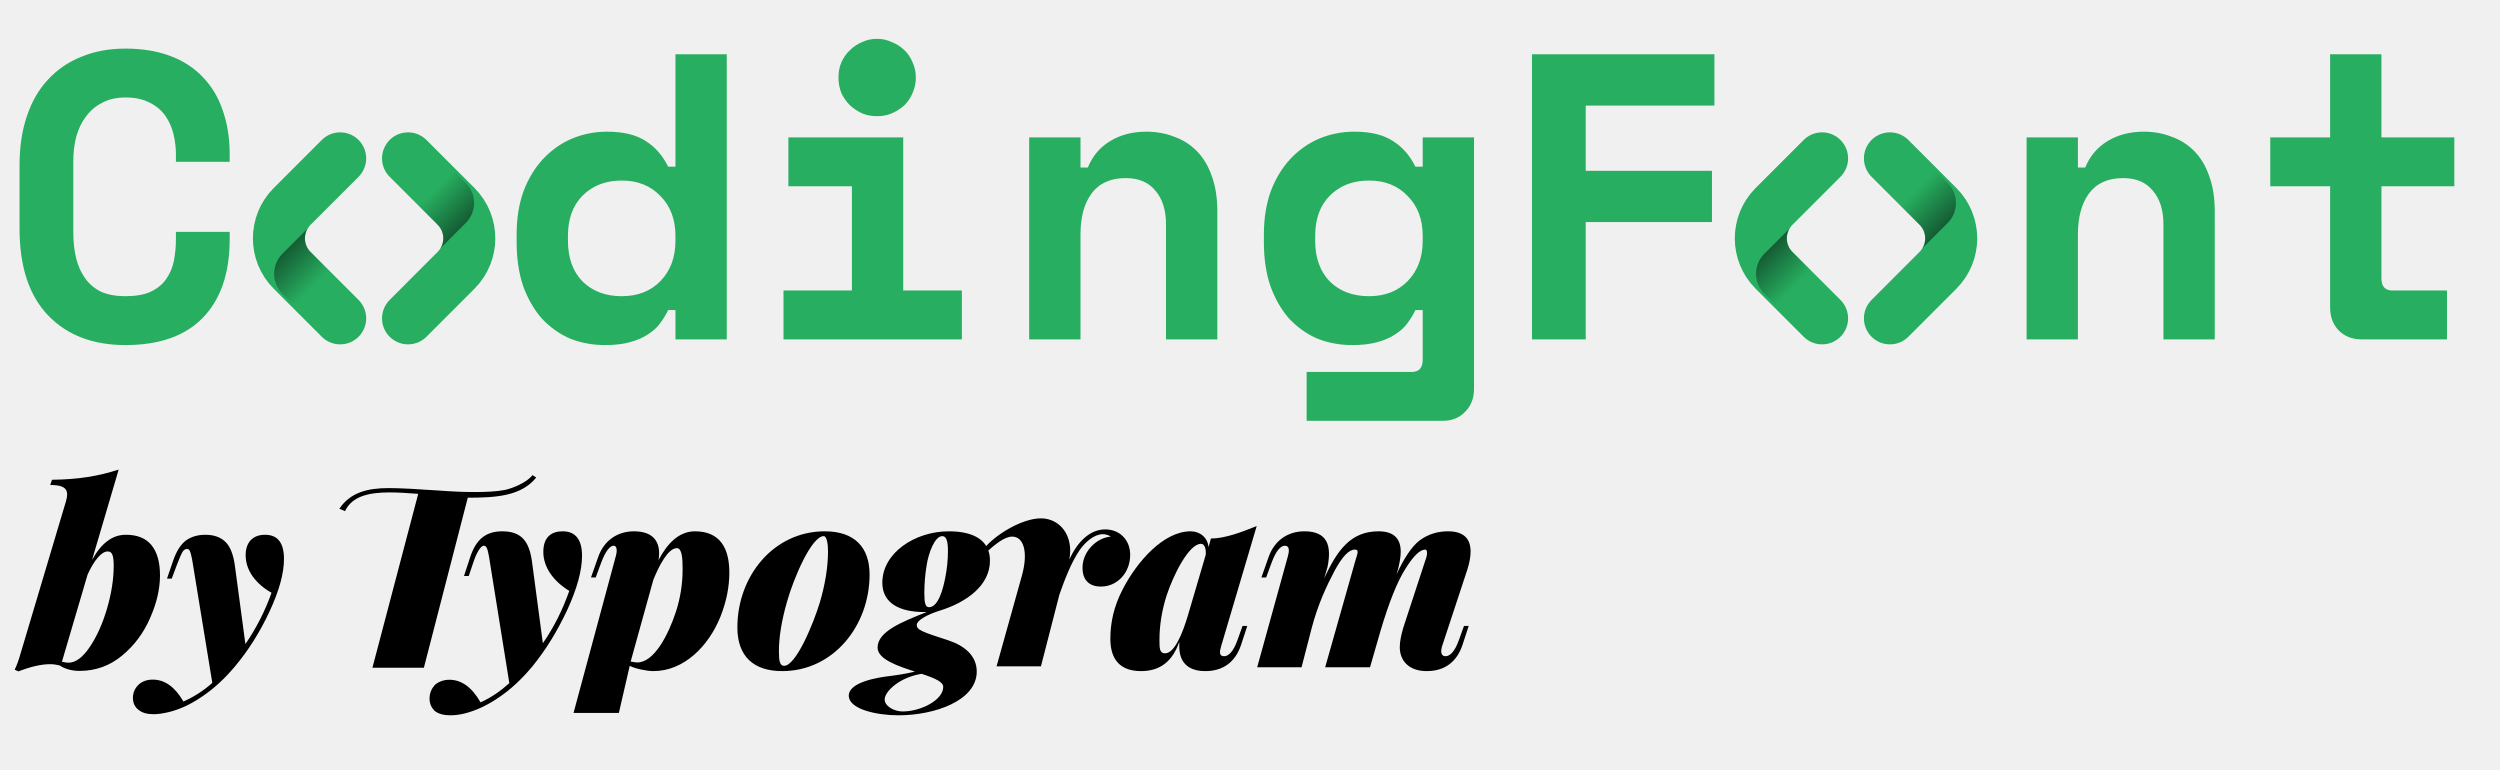
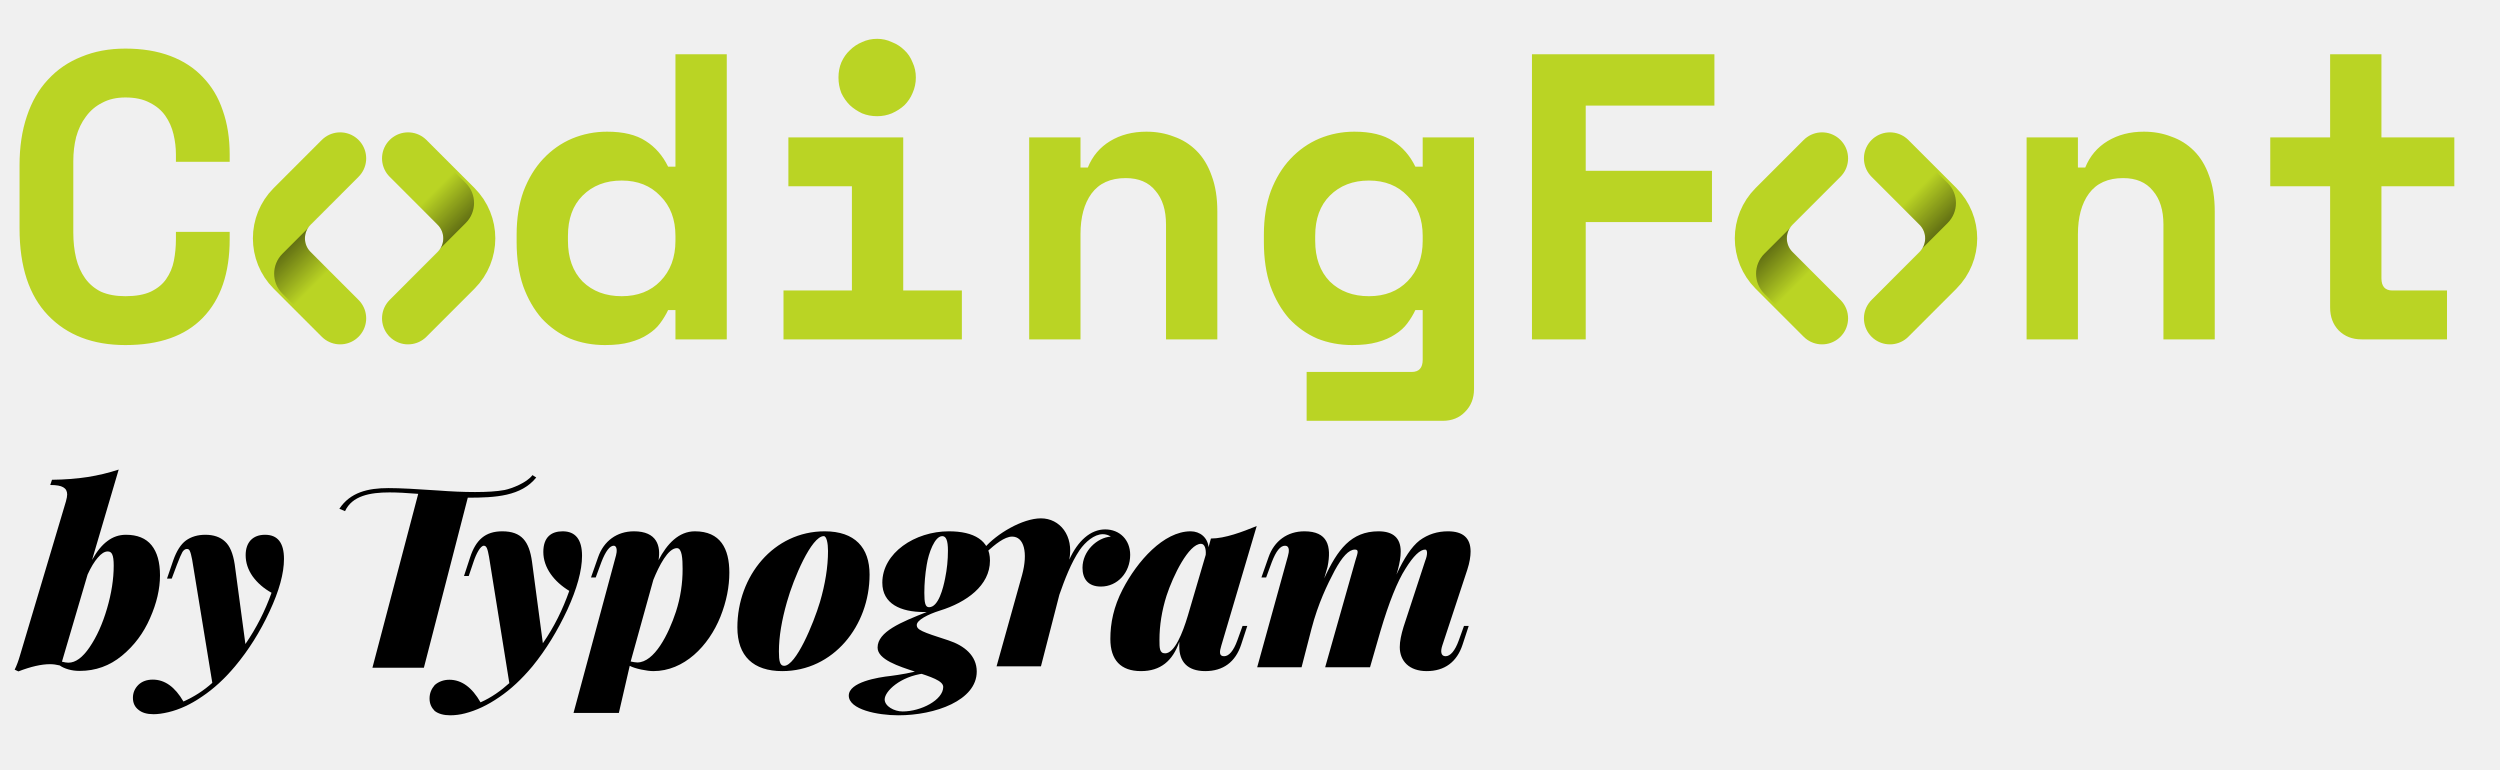
<svg xmlns="http://www.w3.org/2000/svg" width="221" height="68" viewBox="0 0 221 68" fill="none">
  <g clip-path="url(#clip0)">
-     <path d="M11.088 26.184C12 26.184 12.744 26.052 13.32 25.788C13.92 25.5 14.376 25.128 14.688 24.672C15.024 24.192 15.252 23.652 15.372 23.052C15.492 22.428 15.552 21.792 15.552 21.144V20.496H20.304V21.144C20.304 24.144 19.512 26.46 17.928 28.092C16.368 29.7 14.088 30.504 11.088 30.504C8.208 30.504 5.928 29.628 4.248 27.876C2.568 26.124 1.728 23.568 1.728 20.208V14.592C1.728 12.984 1.944 11.544 2.376 10.272C2.808 8.976 3.432 7.896 4.248 7.032C5.064 6.144 6.048 5.472 7.2 5.016C8.352 4.536 9.648 4.296 11.088 4.296C12.576 4.296 13.896 4.512 15.048 4.944C16.2 5.376 17.16 6 17.928 6.816C18.72 7.632 19.308 8.616 19.692 9.768C20.1 10.92 20.304 12.216 20.304 13.656V14.304H15.552V13.656C15.552 13.056 15.48 12.456 15.336 11.856C15.192 11.256 14.952 10.716 14.616 10.236C14.28 9.756 13.824 9.372 13.248 9.084C12.672 8.772 11.952 8.616 11.088 8.616C10.296 8.616 9.612 8.772 9.036 9.084C8.46 9.372 7.98 9.78 7.596 10.308C7.212 10.812 6.924 11.412 6.732 12.108C6.564 12.78 6.48 13.488 6.48 14.232V20.568C6.48 21.384 6.564 22.14 6.732 22.836C6.9 23.508 7.164 24.096 7.524 24.6C7.884 25.104 8.352 25.5 8.928 25.788C9.528 26.052 10.248 26.184 11.088 26.184ZM59.71 27.408H59.062C58.87 27.816 58.63 28.212 58.342 28.596C58.078 28.956 57.718 29.28 57.262 29.568C56.83 29.856 56.302 30.084 55.678 30.252C55.078 30.42 54.346 30.504 53.482 30.504C52.378 30.504 51.346 30.312 50.386 29.928C49.45 29.52 48.622 28.932 47.902 28.164C47.206 27.372 46.654 26.412 46.246 25.284C45.862 24.156 45.67 22.86 45.67 21.396V20.748C45.67 19.308 45.874 18.024 46.282 16.896C46.714 15.768 47.29 14.82 48.01 14.052C48.754 13.26 49.606 12.66 50.566 12.252C51.55 11.844 52.582 11.64 53.662 11.64C55.102 11.64 56.242 11.916 57.082 12.468C57.922 12.996 58.582 13.752 59.062 14.736H59.71V4.8H64.246V30H59.71V27.408ZM54.958 26.184C56.374 26.184 57.514 25.74 58.378 24.852C59.266 23.94 59.71 22.752 59.71 21.288V20.856C59.71 19.392 59.266 18.216 58.378 17.328C57.514 16.416 56.374 15.96 54.958 15.96C53.542 15.96 52.39 16.404 51.502 17.292C50.638 18.156 50.206 19.344 50.206 20.856V21.288C50.206 22.8 50.638 24 51.502 24.888C52.39 25.752 53.542 26.184 54.958 26.184ZM69.261 25.68H75.309V16.464H69.693V12.144H79.845V25.68H85.029V30H69.261V25.68ZM80.961 6.852C80.961 7.332 80.865 7.788 80.673 8.22C80.505 8.628 80.265 8.988 79.953 9.3C79.641 9.588 79.269 9.828 78.837 10.02C78.429 10.188 77.997 10.272 77.541 10.272C77.061 10.272 76.617 10.188 76.209 10.02C75.801 9.828 75.441 9.588 75.129 9.3C74.817 8.988 74.565 8.628 74.373 8.22C74.205 7.788 74.121 7.332 74.121 6.852C74.121 6.372 74.205 5.928 74.373 5.52C74.565 5.088 74.817 4.728 75.129 4.44C75.441 4.128 75.801 3.888 76.209 3.72C76.617 3.528 77.061 3.432 77.541 3.432C77.997 3.432 78.429 3.528 78.837 3.72C79.269 3.888 79.641 4.128 79.953 4.44C80.265 4.728 80.505 5.088 80.673 5.52C80.865 5.928 80.961 6.372 80.961 6.852ZM95.516 30H90.98V12.144H95.516V14.808H96.164C96.572 13.8 97.232 13.02 98.144 12.468C99.056 11.916 100.124 11.64 101.348 11.64C102.212 11.64 103.016 11.784 103.76 12.072C104.528 12.336 105.2 12.756 105.776 13.332C106.352 13.908 106.796 14.64 107.108 15.528C107.444 16.416 107.612 17.472 107.612 18.696V30H103.076V19.848C103.076 18.576 102.764 17.58 102.14 16.86C101.54 16.116 100.664 15.744 99.512 15.744C98.168 15.744 97.16 16.2 96.488 17.112C95.84 18 95.516 19.2 95.516 20.712V30ZM125.767 27.408H125.119C124.927 27.816 124.687 28.212 124.399 28.596C124.135 28.956 123.775 29.28 123.319 29.568C122.887 29.856 122.359 30.084 121.735 30.252C121.135 30.42 120.403 30.504 119.539 30.504C118.435 30.504 117.403 30.312 116.443 29.928C115.507 29.52 114.679 28.932 113.959 28.164C113.263 27.372 112.711 26.412 112.303 25.284C111.919 24.156 111.727 22.86 111.727 21.396V20.748C111.727 19.308 111.931 18.024 112.339 16.896C112.771 15.768 113.347 14.82 114.067 14.052C114.811 13.26 115.663 12.66 116.623 12.252C117.607 11.844 118.639 11.64 119.719 11.64C121.159 11.64 122.299 11.916 123.139 12.468C123.979 12.996 124.639 13.752 125.119 14.736H125.767V12.144H130.303V34.392C130.303 35.208 130.039 35.88 129.511 36.408C129.007 36.936 128.347 37.2 127.531 37.2H115.507V32.88H124.795C125.443 32.88 125.767 32.52 125.767 31.8V27.408ZM121.015 26.184C122.431 26.184 123.571 25.74 124.435 24.852C125.323 23.94 125.767 22.752 125.767 21.288V20.856C125.767 19.392 125.323 18.216 124.435 17.328C123.571 16.416 122.431 15.96 121.015 15.96C119.599 15.96 118.447 16.404 117.559 17.292C116.695 18.156 116.263 19.344 116.263 20.856V21.288C116.263 22.8 116.695 24 117.559 24.888C118.447 25.752 119.599 26.184 121.015 26.184ZM135.426 4.8H151.554V9.336H140.178V15.096H151.338V19.632H140.178V30H135.426V4.8ZM183.688 30H179.152V12.144H183.688V14.808H184.336C184.744 13.8 185.404 13.02 186.316 12.468C187.228 11.916 188.296 11.64 189.52 11.64C190.384 11.64 191.188 11.784 191.932 12.072C192.7 12.336 193.372 12.756 193.948 13.332C194.524 13.908 194.968 14.64 195.28 15.528C195.616 16.416 195.784 17.472 195.784 18.696V30H191.248V19.848C191.248 18.576 190.936 17.58 190.312 16.86C189.712 16.116 188.836 15.744 187.684 15.744C186.34 15.744 185.332 16.2 184.66 17.112C184.012 18 183.688 19.2 183.688 20.712V30ZM200.691 12.144H205.983V4.8H210.519V12.144H216.963V16.464H210.519V24.6C210.519 25.32 210.843 25.68 211.491 25.68H216.315V30H208.755C207.939 30 207.267 29.736 206.739 29.208C206.235 28.68 205.983 28.008 205.983 27.192V16.464H200.691V12.144Z" fill="#27AE60" />
-     <path d="M30.071 14L25.828 18.243C24.266 19.805 24.266 22.337 25.828 23.899L30.071 28.142" stroke="#27AE60" stroke-width="4.6" stroke-linecap="round" />
+     <path d="M11.088 26.184C12 26.184 12.744 26.052 13.32 25.788C13.92 25.5 14.376 25.128 14.688 24.672C15.024 24.192 15.252 23.652 15.372 23.052C15.492 22.428 15.552 21.792 15.552 21.144V20.496H20.304V21.144C20.304 24.144 19.512 26.46 17.928 28.092C16.368 29.7 14.088 30.504 11.088 30.504C8.208 30.504 5.928 29.628 4.248 27.876C2.568 26.124 1.728 23.568 1.728 20.208V14.592C1.728 12.984 1.944 11.544 2.376 10.272C2.808 8.976 3.432 7.896 4.248 7.032C5.064 6.144 6.048 5.472 7.2 5.016C8.352 4.536 9.648 4.296 11.088 4.296C12.576 4.296 13.896 4.512 15.048 4.944C16.2 5.376 17.16 6 17.928 6.816C18.72 7.632 19.308 8.616 19.692 9.768C20.1 10.92 20.304 12.216 20.304 13.656V14.304H15.552V13.656C15.552 13.056 15.48 12.456 15.336 11.856C15.192 11.256 14.952 10.716 14.616 10.236C14.28 9.756 13.824 9.372 13.248 9.084C12.672 8.772 11.952 8.616 11.088 8.616C10.296 8.616 9.612 8.772 9.036 9.084C8.46 9.372 7.98 9.78 7.596 10.308C7.212 10.812 6.924 11.412 6.732 12.108C6.564 12.78 6.48 13.488 6.48 14.232V20.568C6.48 21.384 6.564 22.14 6.732 22.836C6.9 23.508 7.164 24.096 7.524 24.6C7.884 25.104 8.352 25.5 8.928 25.788C9.528 26.052 10.248 26.184 11.088 26.184ZM59.71 27.408H59.062C58.87 27.816 58.63 28.212 58.342 28.596C58.078 28.956 57.718 29.28 57.262 29.568C56.83 29.856 56.302 30.084 55.678 30.252C55.078 30.42 54.346 30.504 53.482 30.504C52.378 30.504 51.346 30.312 50.386 29.928C49.45 29.52 48.622 28.932 47.902 28.164C47.206 27.372 46.654 26.412 46.246 25.284C45.862 24.156 45.67 22.86 45.67 21.396V20.748C45.67 19.308 45.874 18.024 46.282 16.896C46.714 15.768 47.29 14.82 48.01 14.052C48.754 13.26 49.606 12.66 50.566 12.252C51.55 11.844 52.582 11.64 53.662 11.64C55.102 11.64 56.242 11.916 57.082 12.468C57.922 12.996 58.582 13.752 59.062 14.736H59.71V4.8H64.246V30H59.71V27.408ZM54.958 26.184C56.374 26.184 57.514 25.74 58.378 24.852C59.266 23.94 59.71 22.752 59.71 21.288V20.856C59.71 19.392 59.266 18.216 58.378 17.328C57.514 16.416 56.374 15.96 54.958 15.96C53.542 15.96 52.39 16.404 51.502 17.292C50.638 18.156 50.206 19.344 50.206 20.856V21.288C50.206 22.8 50.638 24 51.502 24.888C52.39 25.752 53.542 26.184 54.958 26.184ZM69.261 25.68H75.309V16.464H69.693V12.144H79.845V25.68H85.029V30H69.261V25.68ZM80.961 6.852C80.961 7.332 80.865 7.788 80.673 8.22C80.505 8.628 80.265 8.988 79.953 9.3C79.641 9.588 79.269 9.828 78.837 10.02C78.429 10.188 77.997 10.272 77.541 10.272C77.061 10.272 76.617 10.188 76.209 10.02C75.801 9.828 75.441 9.588 75.129 9.3C74.817 8.988 74.565 8.628 74.373 8.22C74.205 7.788 74.121 7.332 74.121 6.852C74.121 6.372 74.205 5.928 74.373 5.52C74.565 5.088 74.817 4.728 75.129 4.44C75.441 4.128 75.801 3.888 76.209 3.72C76.617 3.528 77.061 3.432 77.541 3.432C77.997 3.432 78.429 3.528 78.837 3.72C79.269 3.888 79.641 4.128 79.953 4.44C80.265 4.728 80.505 5.088 80.673 5.52C80.865 5.928 80.961 6.372 80.961 6.852ZM95.516 30H90.98V12.144H95.516V14.808H96.164C96.572 13.8 97.232 13.02 98.144 12.468C99.056 11.916 100.124 11.64 101.348 11.64C102.212 11.64 103.016 11.784 103.76 12.072C104.528 12.336 105.2 12.756 105.776 13.332C106.352 13.908 106.796 14.64 107.108 15.528C107.444 16.416 107.612 17.472 107.612 18.696V30H103.076V19.848C103.076 18.576 102.764 17.58 102.14 16.86C101.54 16.116 100.664 15.744 99.512 15.744C98.168 15.744 97.16 16.2 96.488 17.112C95.84 18 95.516 19.2 95.516 20.712V30ZM125.767 27.408H125.119C124.927 27.816 124.687 28.212 124.399 28.596C124.135 28.956 123.775 29.28 123.319 29.568C122.887 29.856 122.359 30.084 121.735 30.252C121.135 30.42 120.403 30.504 119.539 30.504C118.435 30.504 117.403 30.312 116.443 29.928C115.507 29.52 114.679 28.932 113.959 28.164C113.263 27.372 112.711 26.412 112.303 25.284C111.919 24.156 111.727 22.86 111.727 21.396V20.748C111.727 19.308 111.931 18.024 112.339 16.896C112.771 15.768 113.347 14.82 114.067 14.052C114.811 13.26 115.663 12.66 116.623 12.252C117.607 11.844 118.639 11.64 119.719 11.64C121.159 11.64 122.299 11.916 123.139 12.468C123.979 12.996 124.639 13.752 125.119 14.736H125.767V12.144H130.303V34.392C130.303 35.208 130.039 35.88 129.511 36.408C129.007 36.936 128.347 37.2 127.531 37.2H115.507V32.88H124.795C125.443 32.88 125.767 32.52 125.767 31.8V27.408ZM121.015 26.184C122.431 26.184 123.571 25.74 124.435 24.852C125.323 23.94 125.767 22.752 125.767 21.288V20.856C125.767 19.392 125.323 18.216 124.435 17.328C123.571 16.416 122.431 15.96 121.015 15.96C119.599 15.96 118.447 16.404 117.559 17.292C116.695 18.156 116.263 19.344 116.263 20.856V21.288C116.263 22.8 116.695 24 117.559 24.888C118.447 25.752 119.599 26.184 121.015 26.184ZM135.426 4.8H151.554V9.336H140.178V15.096H151.338V19.632H140.178V30H135.426V4.8ZM183.688 30H179.152V12.144H183.688V14.808H184.336C184.744 13.8 185.404 13.02 186.316 12.468C187.228 11.916 188.296 11.64 189.52 11.64C190.384 11.64 191.188 11.784 191.932 12.072C192.7 12.336 193.372 12.756 193.948 13.332C194.524 13.908 194.968 14.64 195.28 15.528C195.616 16.416 195.784 17.472 195.784 18.696V30H191.248V19.848C191.248 18.576 190.936 17.58 190.312 16.86C189.712 16.116 188.836 15.744 187.684 15.744C186.34 15.744 185.332 16.2 184.66 17.112C184.012 18 183.688 19.2 183.688 20.712V30ZM200.691 12.144H205.983V4.8H210.519V12.144H216.963V16.464H210.519V24.6C210.519 25.32 210.843 25.68 211.491 25.68H216.315V30H208.755C207.939 30 207.267 29.736 206.739 29.208C206.235 28.68 205.983 28.008 205.983 27.192V16.464H200.691V12.144Z" fill="#bad424" />
+     <path d="M30.071 14L25.828 18.243C24.266 19.805 24.266 22.337 25.828 23.899L30.071 28.142" stroke="#bad424" stroke-width="4.6" stroke-linecap="round" />
    <mask id="mask0" style="mask-type:alpha" maskUnits="userSpaceOnUse" x="19" y="10" width="22" height="22">
      <path d="M30.071 14L25.828 18.243C24.266 19.805 24.266 22.337 25.828 23.899L30.071 28.142" stroke="#EB5757" stroke-width="4.6" stroke-linecap="round" />
    </mask>
    <g mask="url(#mask0)">
      <g style="mix-blend-mode:darken" opacity="0.5">
        <path d="M24.968 22.432L30.2 17.2L29 30L24.968 25.968C23.991 24.991 23.991 23.409 24.968 22.432Z" fill="url(#paint0_linear)" />
      </g>
    </g>
-     <path d="M161.071 14L156.828 18.243C155.266 19.805 155.266 22.337 156.828 23.899L161.071 28.142" stroke="#27AE60" stroke-width="4.6" stroke-linecap="round" />
+     <path d="M161.071 14L156.828 18.243C155.266 19.805 155.266 22.337 156.828 23.899L161.071 28.142" stroke="#bad424" stroke-width="4.6" stroke-linecap="round" />
    <mask id="mask1" style="mask-type:alpha" maskUnits="userSpaceOnUse" x="150" y="10" width="22" height="22">
      <path d="M161.071 14L156.828 18.243C155.266 19.805 155.266 22.337 156.828 23.899L161.071 28.142" stroke="#EB5757" stroke-width="4.6" stroke-linecap="round" />
    </mask>
    <g mask="url(#mask1)">
      <g style="mix-blend-mode:darken" opacity="0.5">
        <path d="M155.968 22.432L161.2 17.2L160 30L155.968 25.968C154.992 24.991 154.992 23.409 155.968 22.432Z" fill="url(#paint1_linear)" />
      </g>
    </g>
-     <path d="M36.071 28.142L40.314 23.899C41.876 22.337 41.876 19.805 40.314 18.243L36.071 14" stroke="#27AE60" stroke-width="4.6" stroke-linecap="round" />
+     <path d="M36.071 28.142L40.314 23.899C41.876 22.337 41.876 19.805 40.314 18.243L36.071 14" stroke="#bad424" stroke-width="4.6" stroke-linecap="round" />
    <mask id="mask2" style="mask-type:alpha" maskUnits="userSpaceOnUse" x="25" y="10" width="22" height="22">
      <path d="M36.071 28.142L40.314 23.899C41.876 22.337 41.876 19.805 40.314 18.243L36.071 14" stroke="#EB5757" stroke-width="4.6" stroke-linecap="round" />
    </mask>
    <g mask="url(#mask2)">
      <g style="mix-blend-mode:darken" opacity="0.5">
        <path d="M41.174 19.71L35.942 24.942L37.142 12.142L41.174 16.174C42.151 17.151 42.151 18.733 41.174 19.71Z" fill="url(#paint2_linear)" />
      </g>
    </g>
-     <path d="M167.071 28.142L171.314 23.899C172.876 22.337 172.876 19.805 171.314 18.243L167.071 14" stroke="#27AE60" stroke-width="4.6" stroke-linecap="round" />
+     <path d="M167.071 28.142L171.314 23.899C172.876 22.337 172.876 19.805 171.314 18.243L167.071 14" stroke="#bad424" stroke-width="4.6" stroke-linecap="round" />
    <mask id="mask3" style="mask-type:alpha" maskUnits="userSpaceOnUse" x="156" y="10" width="22" height="22">
      <path d="M167.071 28.142L171.314 23.899C172.876 22.337 172.876 19.805 171.314 18.243L167.071 14" stroke="#EB5757" stroke-width="4.6" stroke-linecap="round" />
    </mask>
    <g mask="url(#mask3)">
      <g style="mix-blend-mode:darken" opacity="0.5">
        <path d="M172.174 19.71L166.942 24.942L168.142 12.142L172.174 16.174C173.151 17.151 173.151 18.733 172.174 19.71Z" fill="url(#paint3_linear)" />
      </g>
    </g>
    <path d="M11.13 47.274C12.142 47.274 12.897 47.582 13.396 48.198C13.895 48.814 14.144 49.701 14.144 50.86C14.144 52.063 13.851 53.324 13.264 54.644C12.692 55.964 11.863 57.071 10.778 57.966C9.693 58.861 8.446 59.308 7.038 59.308C6.686 59.308 6.356 59.264 6.048 59.176C5.74 59.088 5.483 58.971 5.278 58.824C4.985 58.751 4.699 58.714 4.42 58.714C3.657 58.714 2.726 58.927 1.626 59.352L1.296 59.198C1.472 58.846 1.633 58.413 1.78 57.9L5.828 44.326C5.901 44.062 5.938 43.857 5.938 43.71C5.938 43.417 5.821 43.204 5.586 43.072C5.366 42.94 4.985 42.874 4.442 42.874L4.596 42.412C5.755 42.397 6.803 42.317 7.742 42.17C8.681 42.023 9.597 41.803 10.492 41.51L8.138 49.496C8.563 48.733 9.018 48.176 9.502 47.824C9.986 47.457 10.529 47.274 11.13 47.274ZM6.048 58.582C6.679 58.582 7.302 58.127 7.918 57.218C8.549 56.294 9.062 55.157 9.458 53.808C9.854 52.459 10.052 51.19 10.052 50.002C10.052 49.518 10.008 49.188 9.92 49.012C9.847 48.836 9.715 48.748 9.524 48.748C9.245 48.748 8.952 48.931 8.644 49.298C8.336 49.65 8.035 50.149 7.742 50.794L5.476 58.494C5.711 58.553 5.901 58.582 6.048 58.582ZM23.432 47.274C24.547 47.274 25.104 47.985 25.104 49.408C25.104 50.684 24.679 52.231 23.828 54.05C22.992 55.854 21.973 57.475 20.77 58.912C19.846 60.012 18.878 60.899 17.866 61.574C16.869 62.263 15.872 62.725 14.874 62.96C14.376 63.077 13.943 63.136 13.576 63.136C12.99 63.136 12.542 63.004 12.234 62.74C11.912 62.491 11.75 62.139 11.75 61.684C11.75 61.244 11.912 60.863 12.234 60.54C12.557 60.232 12.982 60.078 13.51 60.078C14.566 60.078 15.468 60.723 16.216 62.014C17.17 61.589 18.02 61.039 18.768 60.364L16.986 49.474C16.913 49.093 16.847 48.843 16.788 48.726C16.744 48.594 16.656 48.528 16.524 48.528C16.378 48.528 16.246 48.616 16.128 48.792C16.026 48.968 15.864 49.342 15.644 49.914L15.182 51.146H14.764L15.314 49.54C15.608 48.704 15.982 48.117 16.436 47.78C16.906 47.443 17.478 47.274 18.152 47.274C18.886 47.274 19.465 47.472 19.89 47.868C20.316 48.249 20.602 48.924 20.748 49.892L21.694 56.932C22.662 55.524 23.432 54.013 24.004 52.4C23.315 52.019 22.758 51.535 22.332 50.948C21.922 50.361 21.716 49.738 21.716 49.078C21.716 48.521 21.863 48.081 22.156 47.758C22.464 47.435 22.89 47.274 23.432 47.274Z" fill="black" />
    <g clip-path="url(#clip1)">
      <path d="M32.922 59.029H37.471L41.352 43.996C43.815 43.996 46.068 43.868 47.404 42.212L47.07 42C46.569 42.679 45.234 43.189 44.608 43.316C43.272 43.571 40.935 43.529 38.723 43.359C36.845 43.231 35.384 43.147 34.341 43.147C32.504 43.147 30.96 43.529 30 44.973L30.501 45.185C31.127 43.826 32.713 43.529 34.424 43.529C35.092 43.529 35.926 43.571 36.97 43.656L32.922 59.029ZM54.457 49.092L50.701 63.021H54.708L55.668 58.859C56.127 59.114 57.212 59.326 57.755 59.326C60.467 59.326 62.638 57.118 63.681 54.527C64.224 53.169 64.474 51.852 64.474 50.62C64.474 48.497 63.681 46.968 61.427 46.968C60.008 46.968 58.965 48.073 58.214 49.516C58.422 48.285 58.089 46.968 56.043 46.968C54.541 46.968 53.372 47.818 52.871 49.262L52.245 51.045H52.663L53.164 49.686C53.539 48.71 53.915 48.242 54.249 48.242C54.583 48.242 54.541 48.794 54.457 49.092ZM117.354 50.111C117.73 48.242 117.354 46.968 115.309 46.968C113.806 46.968 112.638 47.818 112.137 49.262L111.511 51.045H111.928L112.429 49.686C112.805 48.71 113.18 48.242 113.598 48.242C114.015 48.242 113.973 48.752 113.848 49.177L111.135 58.986H115.058L115.935 55.589C116.519 53.338 117.354 51.64 117.98 50.451C118.648 49.219 119.232 48.582 119.775 48.582C120.15 48.582 120.025 48.88 119.816 49.559L117.145 58.986H121.11L122.028 55.801C122.78 53.253 123.531 51.385 124.24 50.281C124.95 49.134 125.534 48.582 125.993 48.582C126.202 48.582 126.202 49.049 125.993 49.559L124.073 55.419C123.865 56.099 123.74 56.693 123.74 57.203C123.74 58.434 124.574 59.326 126.119 59.326C127.705 59.326 128.79 58.519 129.29 56.99L129.833 55.334H129.416L128.957 56.608C128.623 57.542 128.205 58.01 127.788 58.01C127.371 58.01 127.329 57.585 127.496 57.075L129.708 50.366C129.917 49.729 130 49.177 130 48.752C130 47.563 129.332 46.968 127.997 46.968C127.078 46.968 126.244 47.223 125.492 47.775C124.783 48.327 124.115 49.347 123.447 50.79L123.573 50.366C123.74 49.729 123.823 49.219 123.823 48.752C123.823 47.563 123.155 46.968 121.861 46.968C119.441 46.968 118.23 48.582 117.062 51.13L117.354 50.111ZM111.093 46.501C109.841 47.011 108.297 47.605 107.045 47.605L106.836 48.37C106.753 47.52 106.085 46.968 105.25 46.968C102.871 46.968 100.534 49.601 99.24 52.107C98.447 53.636 98.155 55.08 98.155 56.481C98.155 58.349 99.073 59.326 100.868 59.326C102.579 59.326 103.664 58.434 104.249 56.736V57.16C104.249 58.477 104.958 59.326 106.544 59.326C108.13 59.326 109.215 58.519 109.716 56.99L110.259 55.334H109.841L109.382 56.608C109.048 57.542 108.631 58.01 108.214 58.01C107.755 58.01 107.796 57.627 107.963 57.075L111.093 46.501ZM59.758 54.06C59.09 56.099 57.838 58.562 56.336 58.562C56.169 58.562 55.96 58.519 55.751 58.477L57.755 51.258C58.255 50.026 59.048 48.455 59.841 48.455C60.3 48.455 60.342 49.431 60.342 50.281C60.349 51.565 60.152 52.841 59.758 54.06ZM72.487 53.211C71.903 55.164 70.359 58.859 69.316 58.859C68.94 58.859 68.856 58.434 68.856 57.585C68.856 56.269 69.107 54.825 69.566 53.211C70.15 51.13 71.736 47.393 72.821 47.393C73.072 47.393 73.197 48.03 73.197 48.71C73.197 50.111 72.947 51.64 72.487 53.211ZM76.87 50.79C76.87 48.412 75.576 46.968 72.905 46.968C68.397 46.968 65.184 50.918 65.184 55.462C65.184 58.01 66.603 59.326 69.149 59.326C73.656 59.326 76.87 55.334 76.87 50.79ZM106.586 49.049L105 54.443C104.541 55.971 103.831 57.755 102.997 57.755C102.496 57.755 102.496 57.288 102.496 56.566C102.496 55.292 102.705 53.975 103.122 52.659C103.706 50.875 105.083 48.073 106.169 48.073C106.503 48.073 106.628 48.54 106.586 49.049ZM94.524 49.474C95.275 47.818 96.402 46.799 97.696 46.799C98.99 46.799 99.908 47.733 99.908 49.049C99.908 50.62 98.781 51.852 97.32 51.852C96.152 51.852 95.693 51.13 95.693 50.196C95.693 48.71 96.987 47.52 98.197 47.436C97.986 47.296 97.739 47.222 97.487 47.223C96.736 47.223 95.943 47.903 95.442 48.625C94.691 49.729 94.107 51.258 93.648 52.574L92.02 58.901H88.097L90.351 50.833C90.893 48.837 90.517 47.436 89.474 47.436C88.806 47.436 87.972 48.115 87.22 48.794L87.012 48.455C88.097 47.181 90.392 45.822 92.02 45.822C93.689 45.822 94.942 47.351 94.524 49.474ZM83.548 51.13C83.716 50.32 83.799 49.495 83.798 48.667C83.798 47.775 83.631 47.393 83.297 47.393C82.629 47.393 82.087 48.88 81.92 49.941C81.783 50.755 81.713 51.579 81.711 52.404C81.711 53.296 81.795 53.678 82.129 53.678C82.963 53.678 83.381 51.98 83.548 51.13ZM87.513 49.559C87.513 51.767 85.426 53.253 83.088 53.975C82.003 54.315 81.043 54.825 81.043 55.249C81.043 55.674 81.461 55.844 83.84 56.608C85.259 57.075 86.344 57.967 86.344 59.368C86.344 61.916 82.671 63.233 79.416 63.233C77.579 63.233 75.033 62.723 75.033 61.492C75.033 60.303 77.579 59.878 78.748 59.751C79.416 59.666 80.793 59.453 81.419 59.199L81.669 59.538C79.583 59.793 78.205 61.11 78.205 61.831C78.205 62.426 79.04 62.893 79.791 62.893C81.419 62.893 83.381 61.874 83.381 60.727C83.381 60.175 82.296 59.836 80.876 59.368C79.457 58.901 77.579 58.307 77.579 57.245C77.579 55.844 79.666 54.995 81.92 54.103H81.669C79.624 54.103 77.997 53.381 77.997 51.512C77.997 48.88 80.876 46.968 83.882 46.968C86.094 46.968 87.513 47.775 87.513 49.559ZM51.452 49.134C51.452 47.69 50.868 46.968 49.741 46.968C48.74 46.968 48.03 47.478 48.03 48.794C48.03 50.196 48.99 51.427 50.325 52.234C49.741 53.89 48.99 55.419 47.988 56.863L47.028 49.644C46.778 47.86 46.11 46.968 44.399 46.968C42.897 46.968 42.062 47.733 41.561 49.262L41.018 50.918H41.436L41.853 49.686C42.103 48.922 42.479 48.242 42.771 48.242C43.022 48.242 43.105 48.54 43.23 49.219L45.025 60.388C44.274 61.067 43.439 61.662 42.479 62.086C41.728 60.77 40.81 60.09 39.724 60.09C39.224 60.09 38.765 60.26 38.431 60.557C38.139 60.897 37.972 61.279 37.972 61.747C37.972 62.214 38.139 62.553 38.431 62.851C38.765 63.105 39.224 63.233 39.808 63.233C40.245 63.231 40.679 63.174 41.102 63.063C42.103 62.808 43.105 62.341 44.149 61.619C45.15 60.94 46.11 60.048 47.07 58.901C48.281 57.415 49.282 55.759 50.159 53.89C50.993 52.064 51.452 50.451 51.452 49.134Z" fill="black" />
    </g>
  </g>
  <defs>
    <linearGradient id="paint0_linear" x1="25" y1="22" x2="28" y2="25" gradientUnits="userSpaceOnUse">
      <stop />
      <stop offset="1" stop-opacity="0" />
    </linearGradient>
    <linearGradient id="paint1_linear" x1="156" y1="22" x2="159" y2="25" gradientUnits="userSpaceOnUse">
      <stop />
      <stop offset="1" stop-opacity="0" />
    </linearGradient>
    <linearGradient id="paint2_linear" x1="41.142" y1="20.142" x2="38.142" y2="17.142" gradientUnits="userSpaceOnUse">
      <stop />
      <stop offset="1" stop-opacity="0" />
    </linearGradient>
    <linearGradient id="paint3_linear" x1="172.142" y1="20.142" x2="169.142" y2="17.142" gradientUnits="userSpaceOnUse">
      <stop />
      <stop offset="1" stop-opacity="0" />
    </linearGradient>
    <clipPath id="clip0">
      <rect width="221" height="68" fill="white" />
    </clipPath>
    <clipPath id="clip1">
      <rect width="100" height="21.233" fill="white" transform="translate(30 42)" />
    </clipPath>
  </defs>
</svg>
